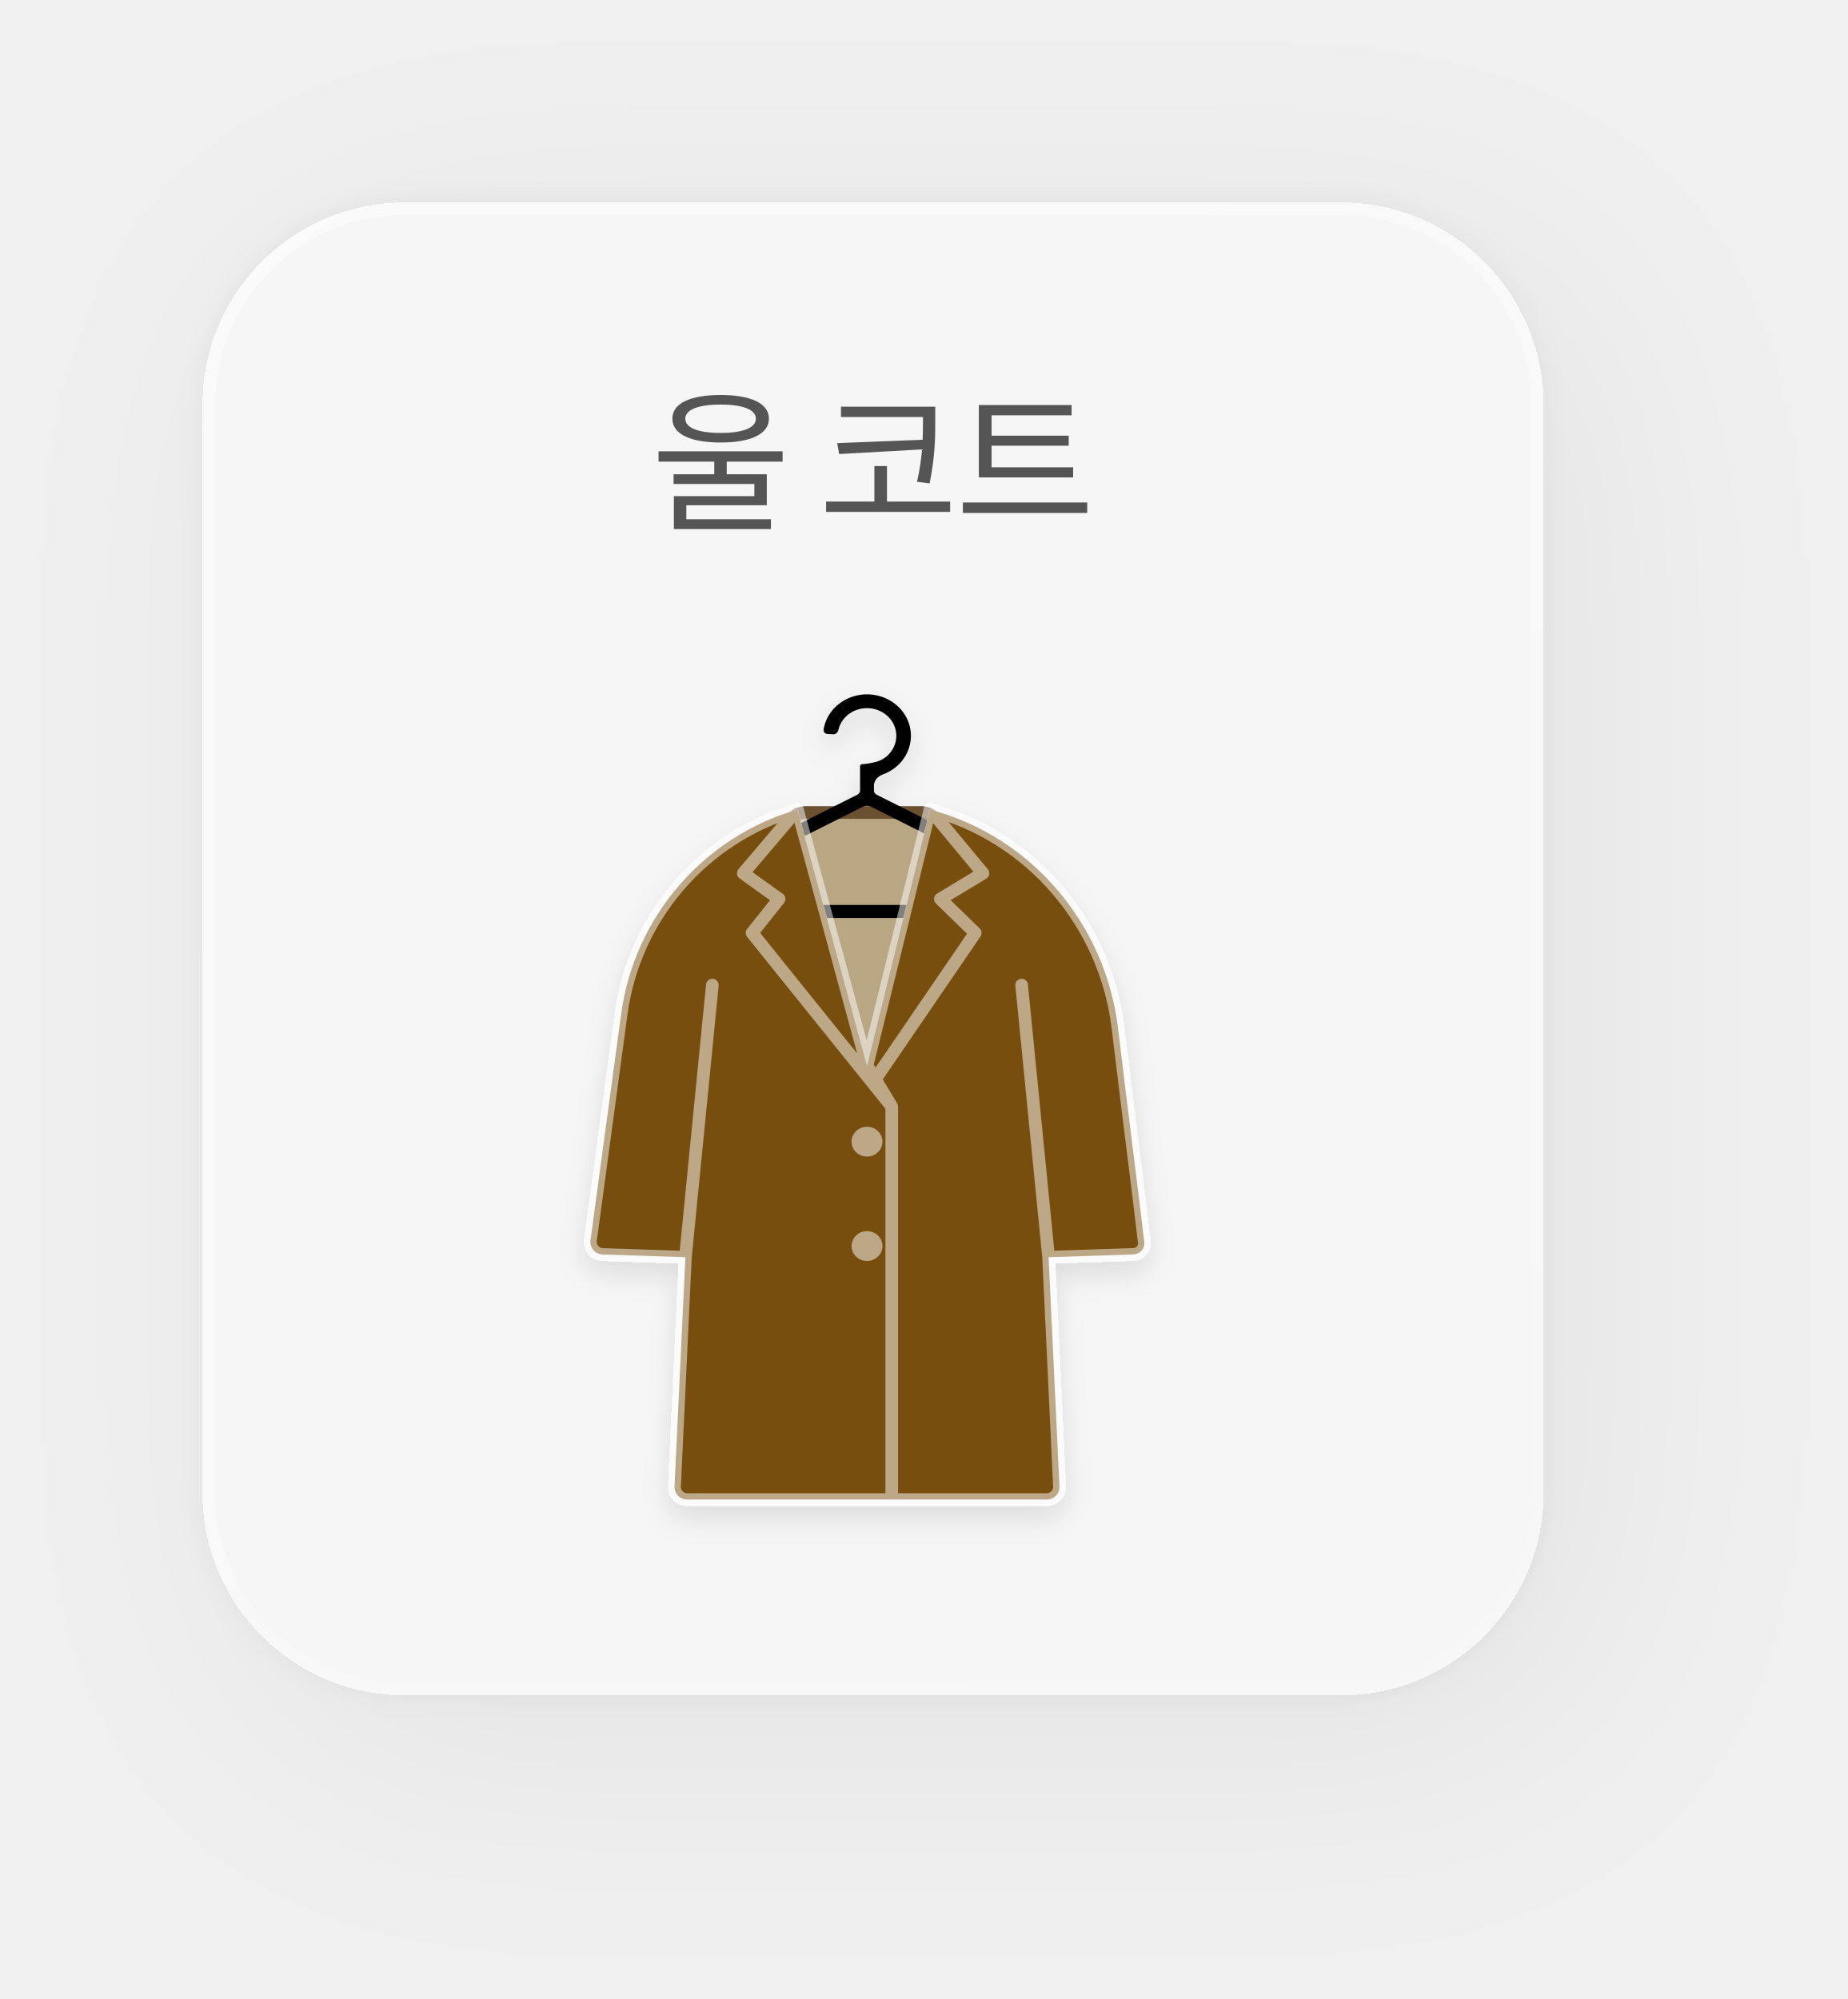
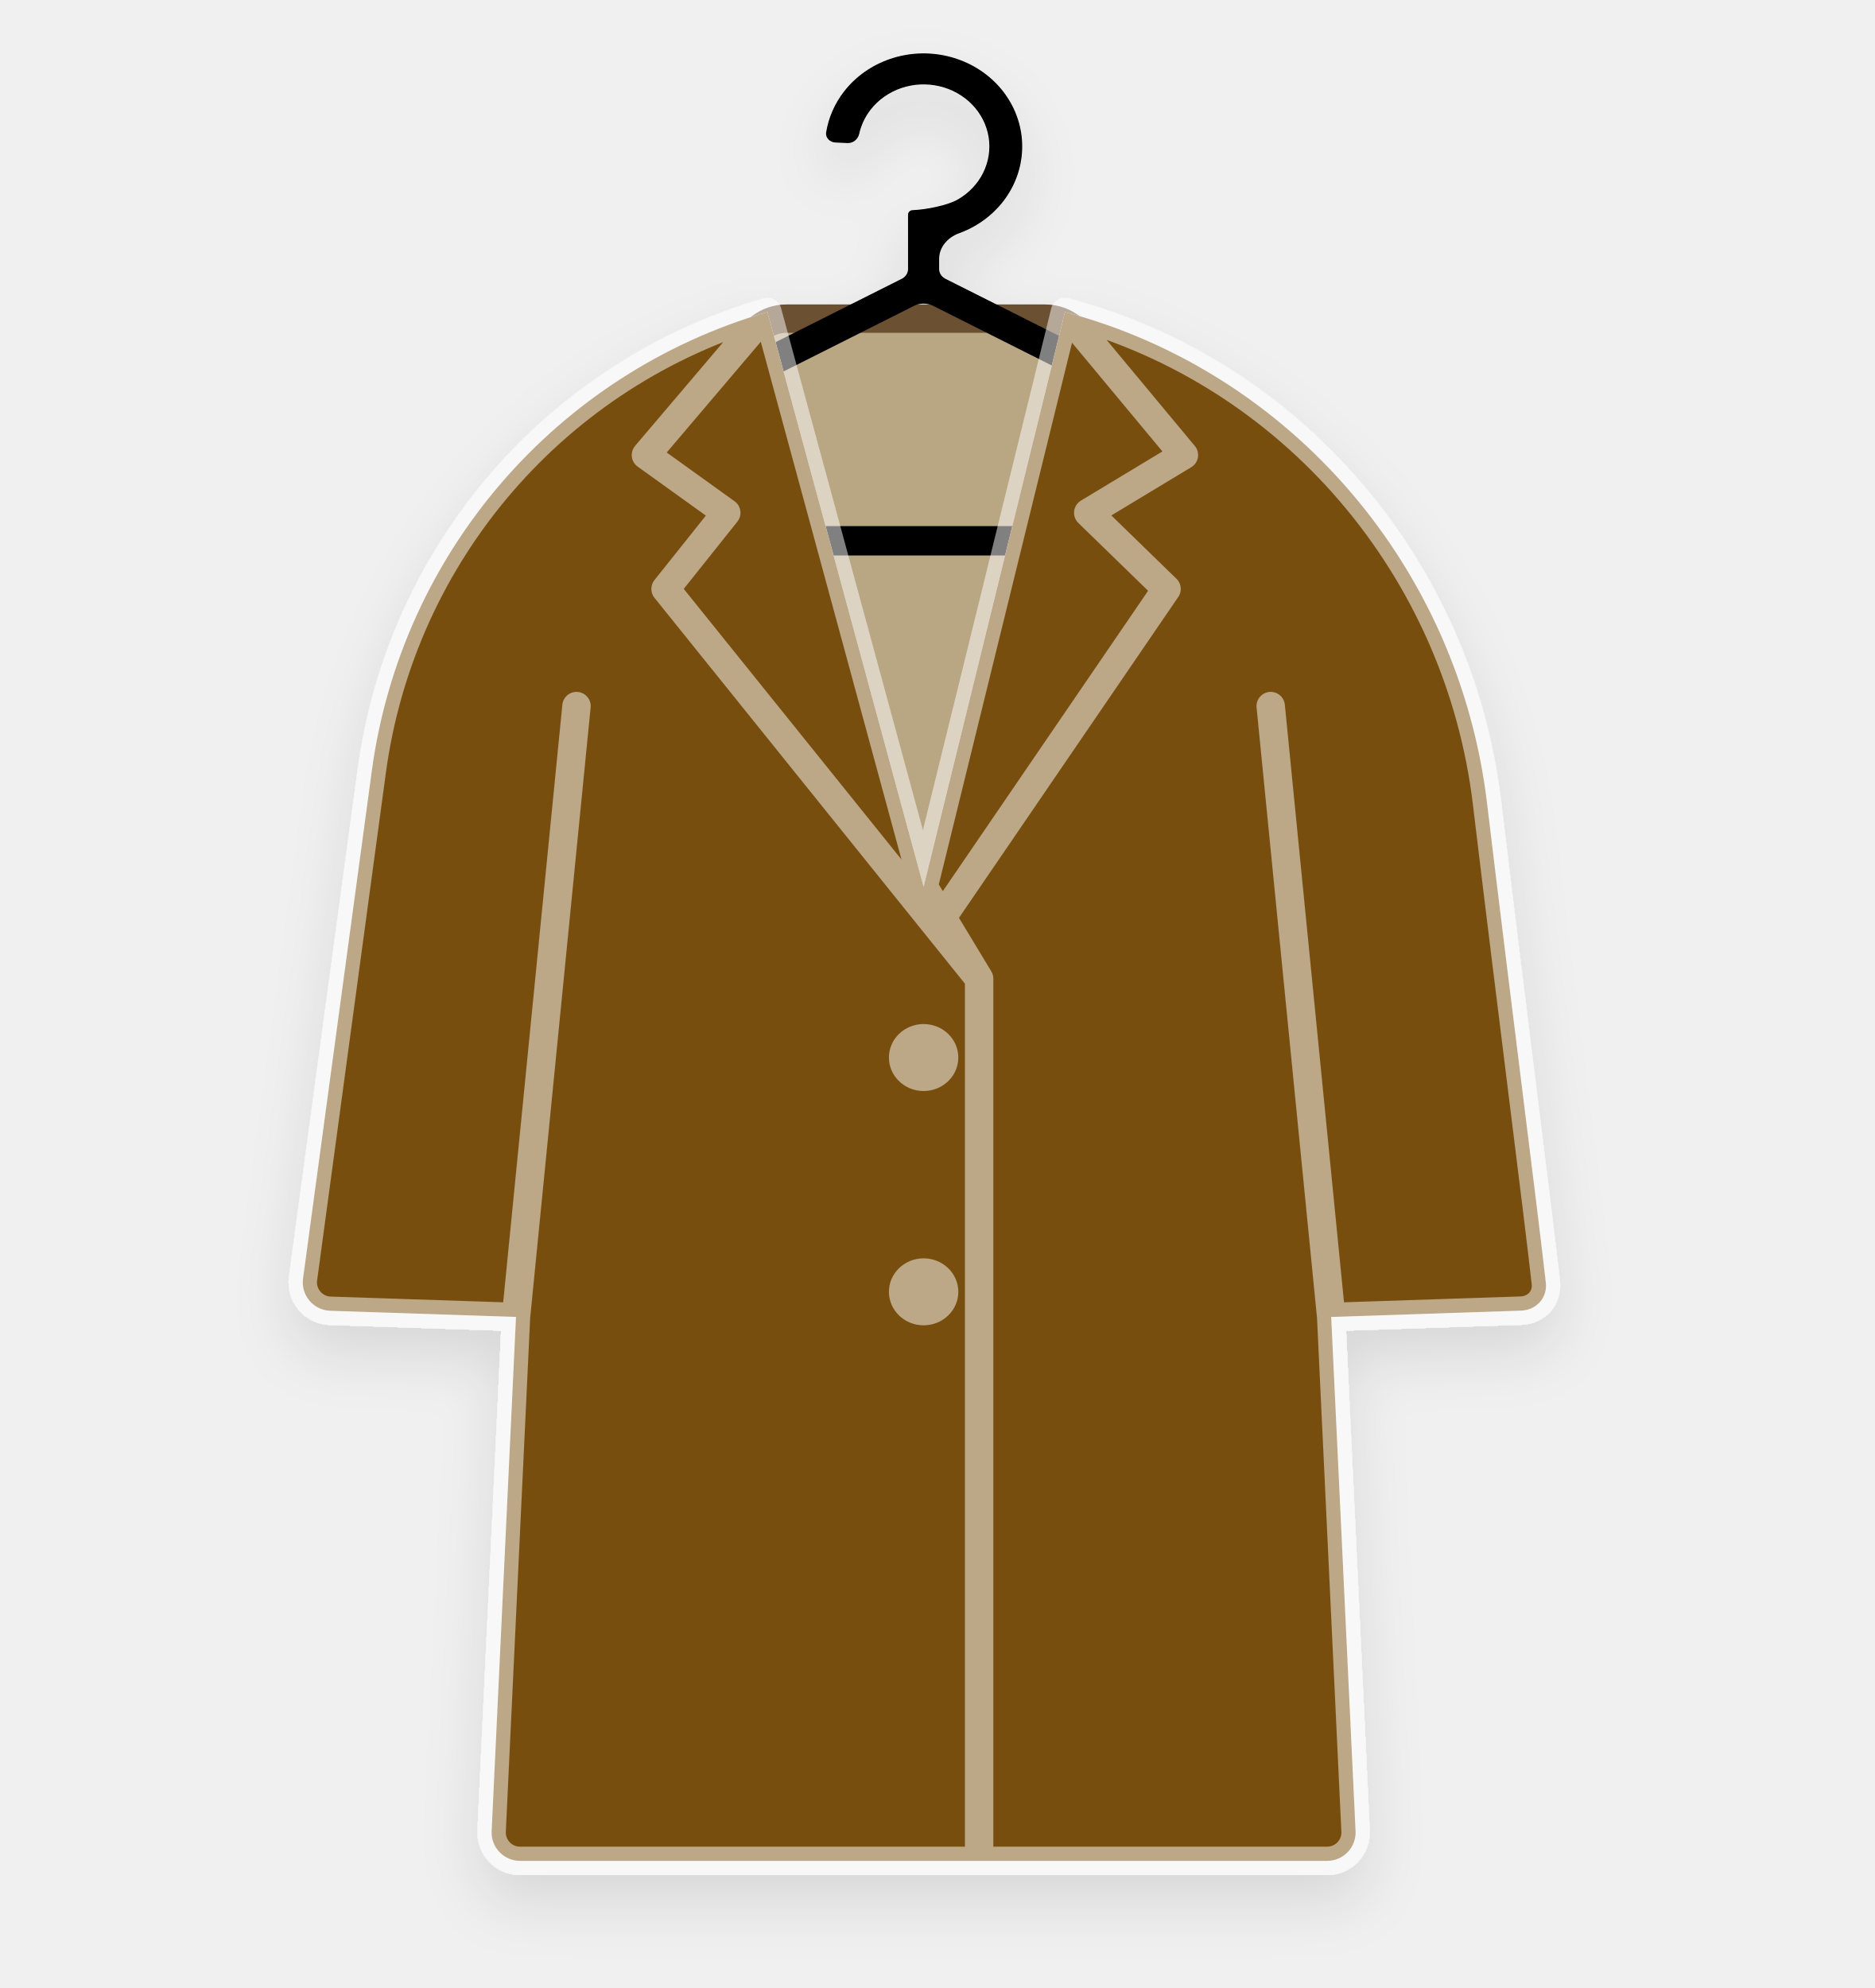
- <svg xmlns="http://www.w3.org/2000/svg" width="146" height="158" viewBox="0 0 146 158" fill="none">
-   <g filter="url(#filter0_bdd_5082_12782)">
-     <rect x="16" y="16" width="106" height="118" rx="16" fill="white" fill-opacity="0.4" shape-rendering="crispEdges" />
-     <rect x="16.5" y="16.5" width="105" height="117" rx="15.5" stroke="url(#paint0_linear_5082_12782)" stroke-opacity="0.5" shape-rendering="crispEdges" />
-     <path d="M56.452 36.188H57.436V37.856H56.452V36.188ZM56.956 31.22C59.344 31.22 60.772 31.88 60.772 33.092C60.772 34.304 59.344 34.976 56.956 34.976C54.556 34.976 53.14 34.304 53.14 33.092C53.14 31.88 54.556 31.22 56.956 31.22ZM56.956 31.976C55.18 31.976 54.16 32.384 54.16 33.092C54.16 33.812 55.18 34.22 56.956 34.22C58.72 34.22 59.74 33.812 59.74 33.092C59.74 32.384 58.72 31.976 56.956 31.976ZM52.048 35.672H61.852V36.488H52.048V35.672ZM53.236 37.484H60.604V39.932H54.244V41.252H53.26V39.212H59.62V38.252H53.236V37.484ZM53.26 41.036H60.928V41.816H53.26V41.036ZM66.466 32.144H73.354V32.96H66.466V32.144ZM65.29 39.644H75.094V40.46H65.29V39.644ZM72.946 32.144H73.918V33.176C73.918 34.496 73.918 35.984 73.474 38.204L72.478 38.084C72.946 35.984 72.946 34.46 72.946 33.176V32.144ZM73.162 34.748V35.504L66.322 35.888L66.166 35.024L73.162 34.748ZM69.106 36.836H70.102V39.944H69.106V36.836ZM77.361 36.932H84.813V37.736H77.361V36.932ZM76.101 39.716H85.929V40.544H76.101V39.716ZM77.361 32.012H84.693V32.828H78.369V37.184H77.361V32.012ZM78.045 34.436H84.465V35.228H78.045V34.436Z" fill="#121212" fill-opacity="0.7" />
-     <g filter="url(#filter1_bd_5082_12782)">
-       <path d="M81.481 97.083L81.385 97.215V97.378V98.896C81.385 99.725 80.713 100.396 79.885 100.396H68.42H56.955C56.127 100.396 55.455 99.725 55.455 98.896V97.378V97.144L55.275 96.994L53.502 95.517C53.126 95.204 52.926 94.727 52.967 94.24L54.743 72.91C54.873 71.354 55.658 69.926 56.903 68.983L62.789 64.523C63.05 64.326 63.368 64.219 63.695 64.219H72.798C73.139 64.219 73.469 64.335 73.736 64.548L81.325 70.626C82.583 71.634 83.336 73.143 83.384 74.754L83.938 93.189C83.948 93.522 83.846 93.85 83.649 94.119L81.481 97.083Z" fill="white" />
-       <path d="M81.481 97.083L81.385 97.215V97.378V98.896C81.385 99.725 80.713 100.396 79.885 100.396H68.42H56.955C56.127 100.396 55.455 99.725 55.455 98.896V97.378V97.144L55.275 96.994L53.502 95.517C53.126 95.204 52.926 94.727 52.967 94.24L54.743 72.91C54.873 71.354 55.658 69.926 56.903 68.983L62.789 64.523C63.05 64.326 63.368 64.219 63.695 64.219H72.798C73.139 64.219 73.469 64.335 73.736 64.548L81.325 70.626C82.583 71.634 83.336 73.143 83.384 74.754L83.938 93.189C83.948 93.522 83.846 93.85 83.649 94.119L81.481 97.083Z" fill="#B9A784" />
-       <path d="M81.481 97.083L81.385 97.215V97.378V98.896C81.385 99.725 80.713 100.396 79.885 100.396H68.42H56.955C56.127 100.396 55.455 99.725 55.455 98.896V97.378V97.144L55.275 96.994L53.502 95.517C53.126 95.204 52.926 94.727 52.967 94.24L54.743 72.91C54.873 71.354 55.658 69.926 56.903 68.983L62.789 64.523C63.05 64.326 63.368 64.219 63.695 64.219H72.798C73.139 64.219 73.469 64.335 73.736 64.548L81.325 70.626C82.583 71.634 83.336 73.143 83.384 74.754L83.938 93.189C83.948 93.522 83.846 93.85 83.649 94.119L81.481 97.083Z" stroke="#6B5032" stroke-linecap="round" />
-       <path fill-rule="evenodd" clip-rule="evenodd" d="M70.314 60.964C70.139 61.064 69.956 61.148 69.767 61.216C69.378 61.357 69.071 61.699 69.071 62.112V62.478C69.071 62.631 69.173 62.763 69.312 62.826L82.149 69.278C83.903 70.071 83.304 72.558 81.359 72.558H55.686C53.741 72.558 53.142 70.071 54.897 69.278L67.733 62.826C67.872 62.763 67.974 62.631 67.974 62.478V60.557C67.974 60.47 68.049 60.399 68.141 60.399C68.624 60.381 69.368 60.227 69.717 60.029C70.109 59.806 70.423 59.478 70.618 59.087C70.812 58.696 70.88 58.259 70.812 57.832C70.744 57.405 70.543 57.006 70.235 56.687C69.927 56.367 69.525 56.141 69.081 56.037C68.636 55.932 68.169 55.955 67.738 56.101C67.308 56.248 66.932 56.511 66.66 56.859C66.461 57.114 66.324 57.405 66.256 57.712C66.215 57.899 66.047 58.047 65.845 58.038L65.419 58.019C65.217 58.01 65.06 57.848 65.09 57.66C65.175 57.136 65.394 56.639 65.729 56.21C66.137 55.689 66.7 55.293 67.346 55.074C67.993 54.854 68.693 54.82 69.36 54.977C70.026 55.133 70.629 55.472 71.091 55.951C71.553 56.431 71.855 57.029 71.957 57.67C72.059 58.31 71.957 58.966 71.665 59.552C71.373 60.139 70.902 60.63 70.314 60.964ZM68.838 63.759L81.675 70.212C82.377 70.529 82.137 71.524 81.359 71.524H55.686C54.908 71.524 54.669 70.529 55.37 70.212L68.207 63.759C68.406 63.669 68.639 63.669 68.838 63.759Z" fill="black" />
-       <path d="M63.023 63.987L68.523 84.224L73.5 63.987C81.519 66.115 87.373 73.03 88.361 81.267C89.231 88.514 90.148 95.618 90.433 98.166C90.493 98.702 90.095 99.132 89.556 99.149L82.875 99.371L83.733 117.475C83.76 118.046 83.305 118.523 82.734 118.523H70.478H54.311C53.74 118.523 53.285 118.046 53.312 117.475L54.17 99.371L47.629 99.154C47.037 99.134 46.592 98.607 46.671 98.02L49.093 80.142C50.131 72.475 55.592 66.142 63.023 63.987Z" fill="white" />
-       <path d="M63.023 63.987L68.523 84.224L73.5 63.987C81.519 66.115 87.373 73.03 88.361 81.267C89.231 88.514 90.148 95.618 90.433 98.166C90.493 98.702 90.095 99.132 89.556 99.149L82.875 99.371L83.733 117.475C83.76 118.046 83.305 118.523 82.734 118.523H70.478H54.311C53.74 118.523 53.285 118.046 53.312 117.475L54.17 99.371L47.629 99.154C47.037 99.134 46.592 98.607 46.671 98.02L49.093 80.142C50.131 72.475 55.592 66.142 63.023 63.987Z" fill="#784E0F" />
-       <path d="M63.023 63.987V63.987C55.592 66.142 50.131 72.475 49.093 80.142L46.671 98.02C46.592 98.607 47.037 99.134 47.629 99.154L54.17 99.371M63.023 63.987L68.523 84.224M63.023 63.987L58.745 69.023L61.574 71.056L59.436 73.737L70.478 87.461M73.5 63.987V63.987C81.519 66.115 87.373 73.03 88.361 81.267C89.231 88.514 90.148 95.618 90.433 98.166C90.493 98.702 90.095 99.132 89.556 99.149L82.875 99.371M73.5 63.987L68.523 84.224M73.5 63.987L77.689 69.023L74.32 71.056L77.078 73.737L69.174 85.302M70.478 87.461V118.523M70.478 87.461L69.174 85.302M68.523 84.224L69.174 85.302M80.745 77.862L82.875 99.371M82.875 99.371L83.733 117.475C83.76 118.046 83.305 118.523 82.734 118.523H54.311C53.74 118.523 53.285 118.046 53.312 117.475L54.17 99.371M56.3 77.862L54.17 99.371" stroke="white" stroke-opacity="0.5" stroke-linecap="round" stroke-linejoin="round" />
-       <ellipse cx="68.523" cy="90.237" rx="1.222" ry="1.179" fill="white" fill-opacity="0.5" />
-       <ellipse cx="68.523" cy="98.487" rx="1.222" ry="1.179" fill="white" fill-opacity="0.5" />
-     </g>
+ <svg xmlns="http://www.w3.org/2000/svg" width="66" height="70" viewBox="0 0 66 70" fill="none">
+   <g filter="url(#filter0_bd_5082_12784)">
+     <path d="M45.481 44.083L45.385 44.215V44.378V45.896C45.385 46.725 44.714 47.396 43.885 47.396H32.42H20.955C20.127 47.396 19.455 46.725 19.455 45.896V44.378V44.144L19.275 43.994L17.502 42.517C17.126 42.204 16.926 41.727 16.967 41.24L18.743 19.91C18.873 18.354 19.658 16.926 20.903 15.983L26.789 11.523C27.05 11.326 27.368 11.219 27.695 11.219H36.798C37.139 11.219 37.469 11.335 37.736 11.548L45.325 17.626C46.583 18.634 47.336 20.143 47.384 21.754L47.938 40.189C47.948 40.522 47.846 40.85 47.649 41.119L45.481 44.083Z" fill="white" />
+     <path d="M45.481 44.083L45.385 44.215V44.378V45.896C45.385 46.725 44.714 47.396 43.885 47.396H32.42H20.955C20.127 47.396 19.455 46.725 19.455 45.896V44.378V44.144L19.275 43.994L17.502 42.517C17.126 42.204 16.926 41.727 16.967 41.24L18.743 19.91C18.873 18.354 19.658 16.926 20.903 15.983L26.789 11.523C27.05 11.326 27.368 11.219 27.695 11.219H36.798C37.139 11.219 37.469 11.335 37.736 11.548L45.325 17.626C46.583 18.634 47.336 20.143 47.384 21.754L47.938 40.189C47.948 40.522 47.846 40.85 47.649 41.119L45.481 44.083Z" fill="#B9A784" />
+     <path d="M45.481 44.083L45.385 44.215V44.378V45.896C45.385 46.725 44.714 47.396 43.885 47.396H32.42H20.955C20.127 47.396 19.455 46.725 19.455 45.896V44.378V44.144L19.275 43.994L17.502 42.517C17.126 42.204 16.926 41.727 16.967 41.24L18.743 19.91C18.873 18.354 19.658 16.926 20.903 15.983L26.789 11.523C27.05 11.326 27.368 11.219 27.695 11.219H36.798C37.139 11.219 37.469 11.335 37.736 11.548L45.325 17.626C46.583 18.634 47.336 20.143 47.384 21.754L47.938 40.189C47.948 40.522 47.846 40.85 47.649 41.119L45.481 44.083Z" stroke="#6B5032" stroke-linecap="round" />
+     <path fill-rule="evenodd" clip-rule="evenodd" d="M34.314 7.964C34.139 8.064 33.956 8.148 33.767 8.216C33.378 8.357 33.071 8.699 33.071 9.112V9.478C33.071 9.631 33.173 9.763 33.312 9.826L46.149 16.278C47.903 17.071 47.304 19.558 45.359 19.558H19.686C17.741 19.558 17.142 17.071 18.897 16.278L31.733 9.826C31.872 9.763 31.974 9.631 31.974 9.478V7.557C31.974 7.47 32.049 7.399 32.141 7.399C32.624 7.381 33.368 7.227 33.717 7.029C34.109 6.806 34.423 6.478 34.617 6.087C34.812 5.696 34.88 5.259 34.812 4.832C34.744 4.405 34.543 4.006 34.235 3.687C33.927 3.367 33.525 3.141 33.081 3.037C32.636 2.932 32.169 2.955 31.738 3.101C31.308 3.248 30.932 3.511 30.66 3.859C30.461 4.114 30.324 4.405 30.256 4.712C30.215 4.899 30.047 5.047 29.845 5.038L29.419 5.019C29.217 5.01 29.06 4.848 29.09 4.66C29.175 4.136 29.394 3.639 29.729 3.21C30.137 2.689 30.7 2.293 31.346 2.074C31.992 1.854 32.693 1.82 33.36 1.977C34.026 2.133 34.629 2.472 35.091 2.951C35.553 3.431 35.855 4.029 35.957 4.67C36.059 5.311 35.957 5.966 35.665 6.552C35.373 7.139 34.902 7.63 34.314 7.964ZM32.839 10.759L45.675 17.212C46.377 17.529 46.137 18.524 45.359 18.524H19.686C18.908 18.524 18.669 17.529 19.37 17.212L32.207 10.759C32.407 10.669 32.639 10.669 32.839 10.759Z" fill="black" />
+     <path d="M27.023 10.987L32.523 31.224L37.5 10.987C45.519 13.115 51.373 20.03 52.361 28.267C53.231 35.514 54.148 42.618 54.433 45.166C54.493 45.702 54.095 46.132 53.556 46.149L46.875 46.371L47.733 64.475C47.76 65.046 47.305 65.523 46.734 65.523H34.478H18.311C17.74 65.523 17.285 65.046 17.312 64.475L18.17 46.371L11.629 46.154C11.037 46.134 10.592 45.607 10.671 45.02L13.093 27.142C14.131 19.475 19.592 13.142 27.023 10.987Z" fill="white" />
+     <path d="M27.023 10.987L32.523 31.224L37.5 10.987C45.519 13.115 51.373 20.03 52.361 28.267C53.231 35.514 54.148 42.618 54.433 45.166C54.493 45.702 54.095 46.132 53.556 46.149L46.875 46.371L47.733 64.475C47.76 65.046 47.305 65.523 46.734 65.523H34.478H18.311C17.74 65.523 17.285 65.046 17.312 64.475L18.17 46.371L11.629 46.154C11.037 46.134 10.592 45.607 10.671 45.02L13.093 27.142C14.131 19.475 19.592 13.142 27.023 10.987Z" fill="#784E0F" />
+     <path d="M27.023 10.987V10.987C19.592 13.142 14.131 19.475 13.093 27.142L10.671 45.02C10.592 45.607 11.037 46.134 11.629 46.154L18.17 46.371M27.023 10.987L32.523 31.224M27.023 10.987L22.745 16.023L25.574 18.056L23.436 20.737L34.478 34.461M37.5 10.987V10.987C45.519 13.115 51.373 20.03 52.361 28.267C53.231 35.514 54.148 42.618 54.433 45.166C54.493 45.702 54.095 46.132 53.556 46.149L46.875 46.371M37.5 10.987L32.523 31.224M37.5 10.987L41.689 16.023L38.32 18.056L41.078 20.737L33.174 32.302M34.478 34.461V65.523M34.478 34.461L33.174 32.302M32.523 31.224L33.174 32.302M44.745 24.862L46.875 46.371M46.875 46.371L47.733 64.475C47.76 65.046 47.305 65.523 46.734 65.523H18.311C17.74 65.523 17.285 65.046 17.312 64.475L18.17 46.371M20.3 24.862L18.17 46.371" stroke="white" stroke-opacity="0.5" stroke-linecap="round" stroke-linejoin="round" />
+     <ellipse cx="32.523" cy="37.237" rx="1.222" ry="1.179" fill="white" fill-opacity="0.5" />
+     <ellipse cx="32.523" cy="45.487" rx="1.222" ry="1.179" fill="white" fill-opacity="0.5" />
  </g>
  <defs>
-     <filter id="filter0_bdd_5082_12782" x="-4" y="-4" width="150" height="162" filterUnits="userSpaceOnUse" color-interpolation-filters="sRGB">
-       <feFlood flood-opacity="0" result="BackgroundImageFix" />
-       <feGaussianBlur in="BackgroundImageFix" stdDeviation="10" />
-       <feComposite in2="SourceAlpha" operator="in" result="effect1_backgroundBlur_5082_12782" />
-       <feColorMatrix in="SourceAlpha" type="matrix" values="0 0 0 0 0 0 0 0 0 0 0 0 0 0 0 0 0 0 127 0" result="hardAlpha" />
-       <feOffset dx="4" dy="4" />
-       <feGaussianBlur stdDeviation="10" />
-       <feComposite in2="hardAlpha" operator="out" />
-       <feColorMatrix type="matrix" values="0 0 0 0 0 0 0 0 0 0 0 0 0 0 0 0 0 0 0.05 0" />
-       <feBlend mode="normal" in2="effect1_backgroundBlur_5082_12782" result="effect2_dropShadow_5082_12782" />
-       <feColorMatrix in="SourceAlpha" type="matrix" values="0 0 0 0 0 0 0 0 0 0 0 0 0 0 0 0 0 0 127 0" result="hardAlpha" />
-       <feOffset />
-       <feGaussianBlur stdDeviation="1" />
-       <feComposite in2="hardAlpha" operator="out" />
-       <feColorMatrix type="matrix" values="0 0 0 0 0 0 0 0 0 0 0 0 0 0 0 0 0 0 0.05 0" />
-       <feBlend mode="normal" in2="effect2_dropShadow_5082_12782" result="effect3_dropShadow_5082_12782" />
-       <feBlend mode="normal" in="SourceGraphic" in2="effect3_dropShadow_5082_12782" result="shape" />
-     </filter>
-     <filter id="filter1_bd_5082_12782" x="36.162" y="44.88" width="64.777" height="84.143" filterUnits="userSpaceOnUse" color-interpolation-filters="sRGB">
+     <filter id="filter0_bd_5082_12784" x="0.162" y="-8.12" width="64.777" height="84.143" filterUnits="userSpaceOnUse" color-interpolation-filters="sRGB">
      <feFlood flood-opacity="0" result="BackgroundImageFix" />
      <feGaussianBlur in="BackgroundImageFix" stdDeviation="5" />
-       <feComposite in2="SourceAlpha" operator="in" result="effect1_backgroundBlur_5082_12782" />
+       <feComposite in2="SourceAlpha" operator="in" result="effect1_backgroundBlur_5082_12784" />
      <feColorMatrix in="SourceAlpha" type="matrix" values="0 0 0 0 0 0 0 0 0 0 0 0 0 0 0 0 0 0 127 0" result="hardAlpha" />
      <feOffset dy="1" />
      <feGaussianBlur stdDeviation="1" />
      <feComposite in2="hardAlpha" operator="out" />
      <feColorMatrix type="matrix" values="0 0 0 0 0 0 0 0 0 0 0 0 0 0 0 0 0 0 0.1 0" />
-       <feBlend mode="normal" in2="effect1_backgroundBlur_5082_12782" result="effect2_dropShadow_5082_12782" />
-       <feBlend mode="normal" in="SourceGraphic" in2="effect2_dropShadow_5082_12782" result="shape" />
+       <feBlend mode="normal" in2="effect1_backgroundBlur_5082_12784" result="effect2_dropShadow_5082_12784" />
+       <feBlend mode="normal" in="SourceGraphic" in2="effect2_dropShadow_5082_12784" result="shape" />
    </filter>
-     <linearGradient id="paint0_linear_5082_12782" x1="28.046" y1="16" x2="137.125" y2="165.064" gradientUnits="userSpaceOnUse">
-       <stop stop-color="white" />
-       <stop offset="1" stop-color="white" stop-opacity="0" />
-     </linearGradient>
  </defs>
</svg>
